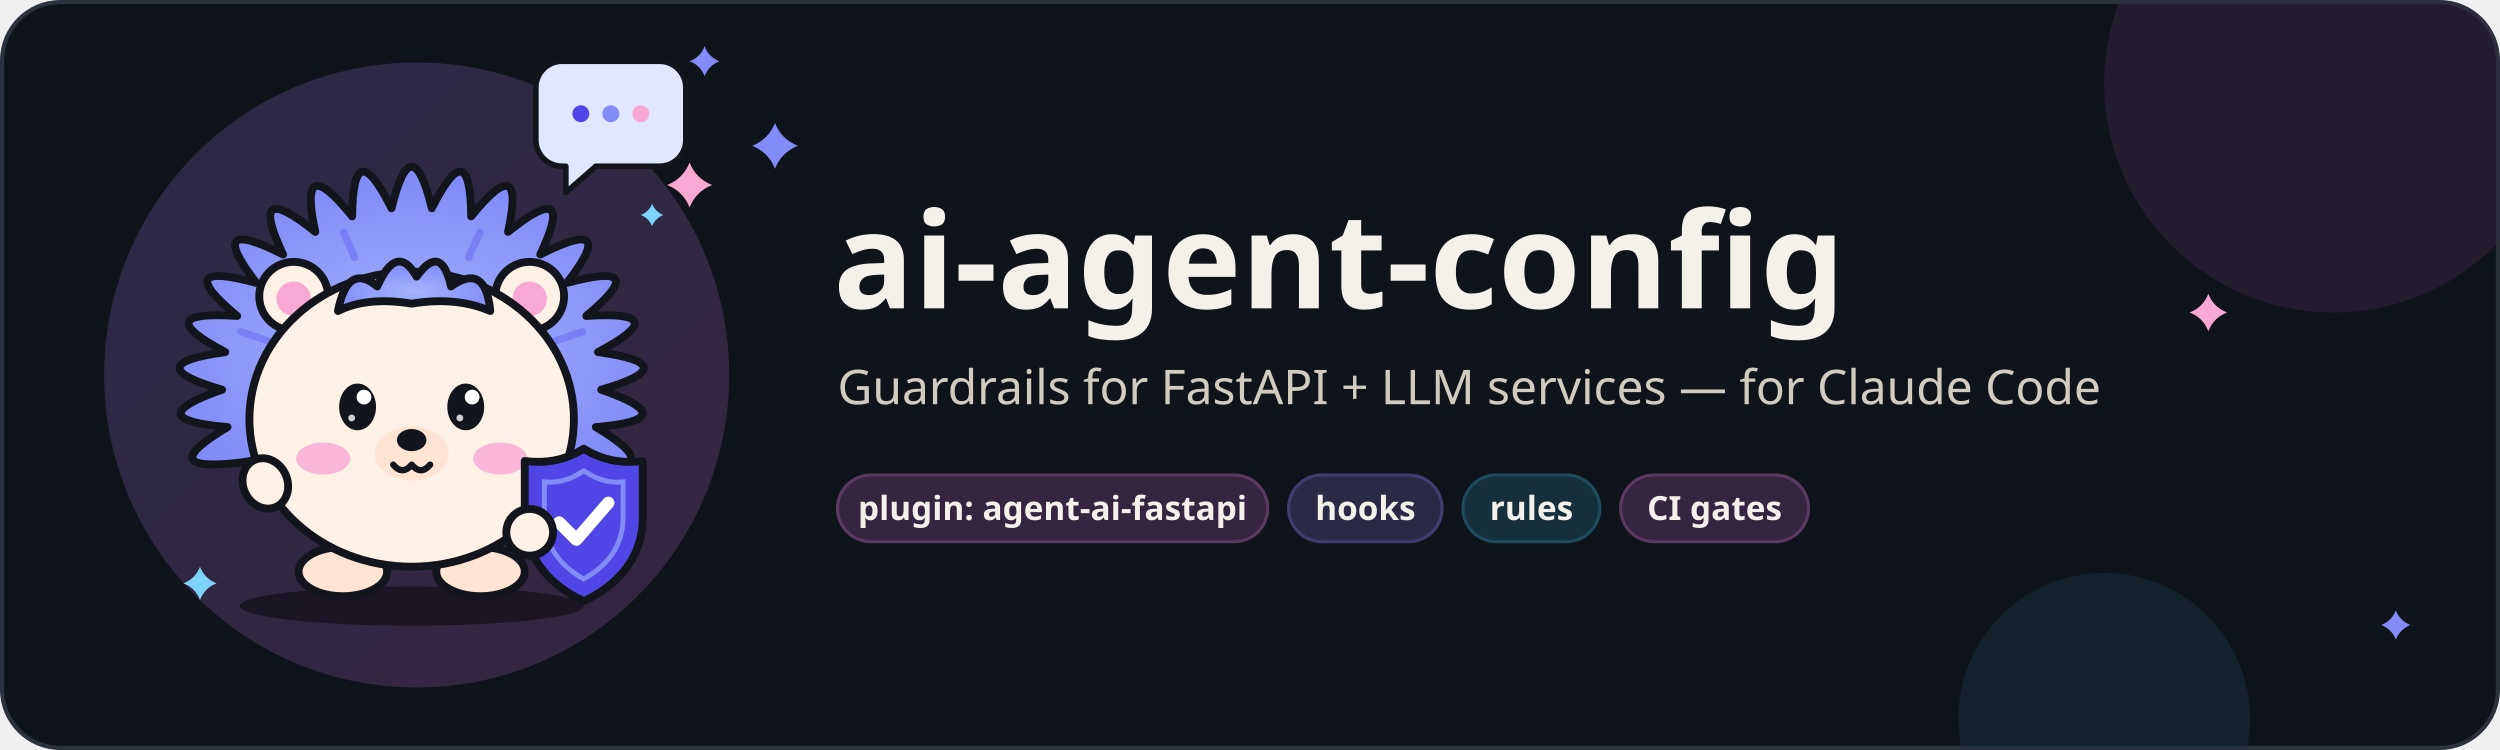
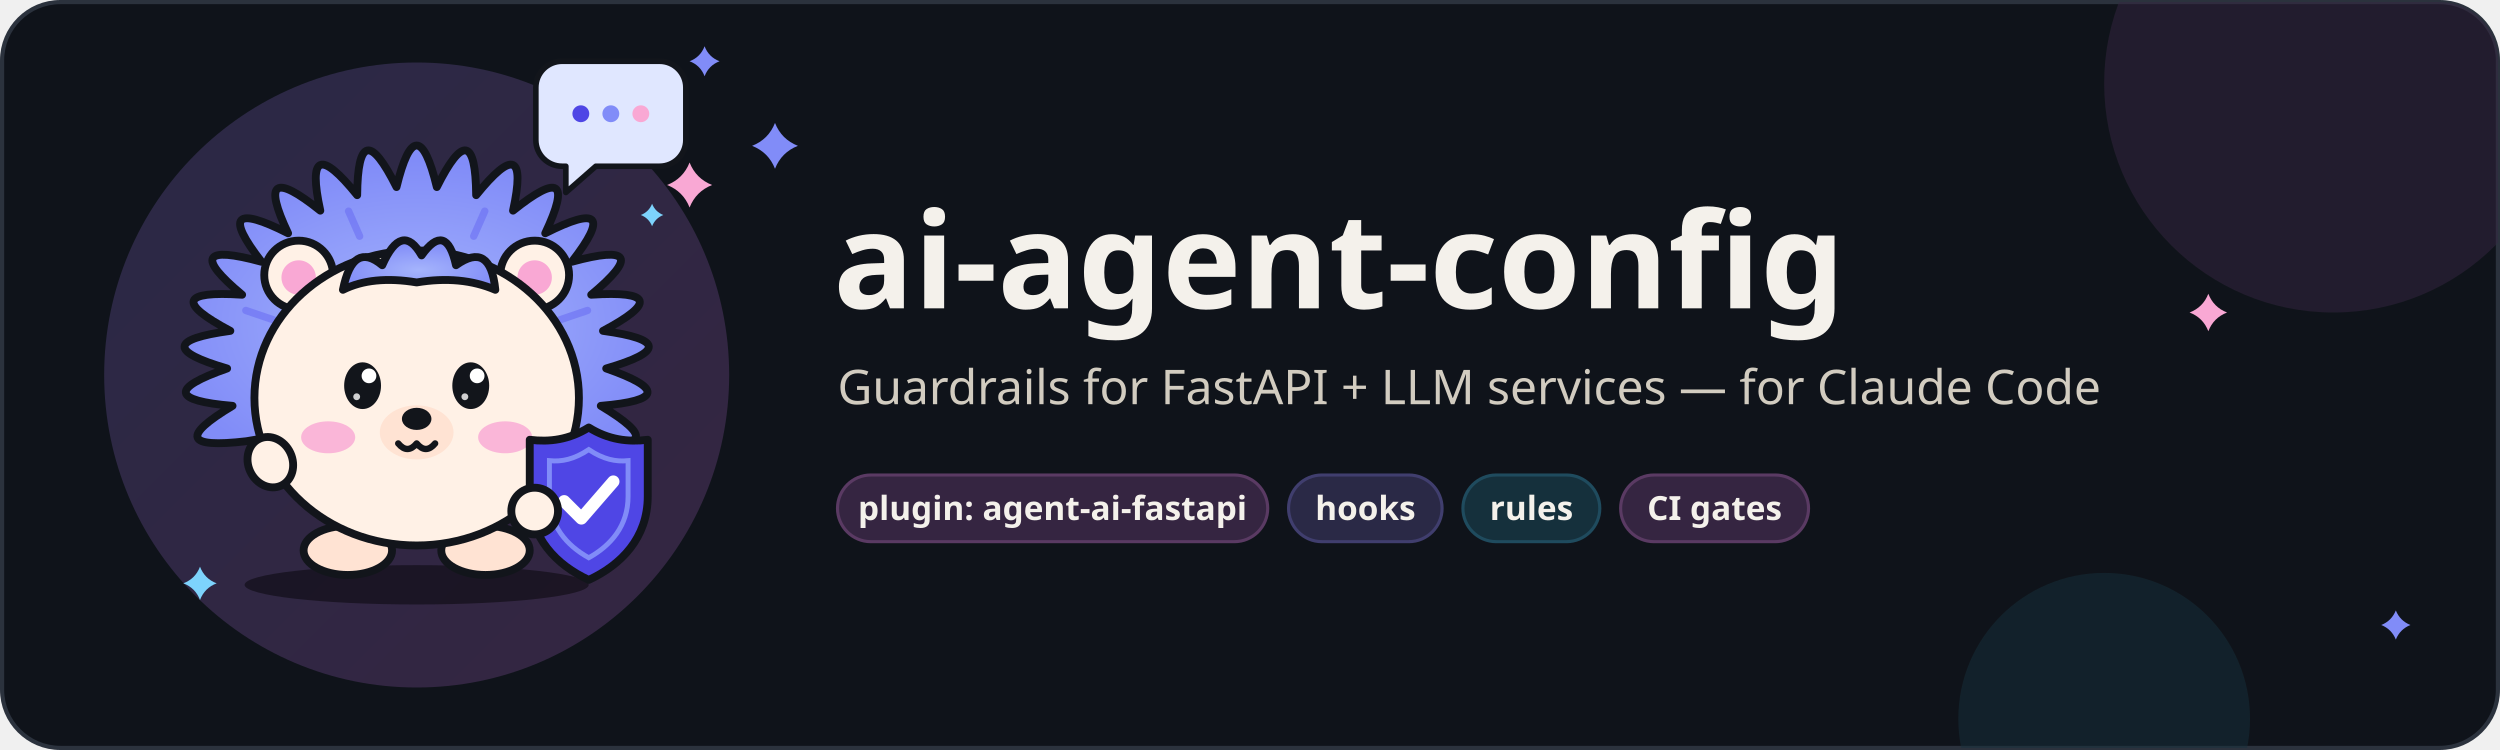
<svg xmlns="http://www.w3.org/2000/svg" viewBox="0 0 1200 360" role="img" aria-labelledby="t d">
  <defs>
    <style>.s{font-family:'Plus Jakarta Sans', system-ui, sans-serif}.m{font-family:ui-monospace, 'SF Mono', Menlo, Consolas, monospace;font-variant-ligatures:none}.eye,.tw,.blob{transform-box:fill-box;transform-origin:50% 50%}.eye{animation:blink 4.6s ease-in-out infinite}@keyframes blink{0%,93%,96%,100%{transform:scaleY(1)}94%,95%{transform:scaleY(.1)}}.glint{animation:glint 4.6s ease-in-out infinite}@keyframes glint{0%,93%,96%,100%{opacity:1}93.6%,95.4%{opacity:0}}.tw{animation:twinkle 6s ease-in-out infinite}.tw1{animation-delay:.6s}.tw2{animation-delay:2.1s}.tw3{animation-delay:3.6s}.tw4{animation-delay:5.1s}.tw5{animation-delay:1.35s}.tw6{animation-delay:2.85s}.tw7{animation-delay:4.35s}@keyframes twinkle{0%,32%,100%{transform:scale(1);opacity:1}10%{transform:scale(.85);opacity:.6}22%{transform:scale(1.1);opacity:1}}.blob{animation:drift-a 9s ease-in-out infinite}.blob2{animation-name:drift-b}.blob3{animation-name:drift-c}@keyframes drift-a{0%,100%{transform:translate(0,0)}50%{transform:translate(2px,-2px)}}@keyframes drift-b{0%,100%{transform:translate(0,0)}50%{transform:translate(-2.5px,2px)}}@keyframes drift-c{0%,100%{transform:translate(0,0)}50%{transform:translate(2px,-1.5px)}}@media (prefers-reduced-motion:reduce){*,*::before,*::after{animation:none!important}}</style>
    <filter id="sh" x="-10%" y="-10%" width="120%" height="140%">
      <feDropShadow dx="0" dy="4" stdDeviation="6" flood-color="#000000" flood-opacity="0.5" />
    </filter>
  </defs>
  <clipPath id="cc">
    <rect x="1" y="1" width="1198" height="358" rx="28" />
  </clipPath>
  <rect x="1" y="1" width="1198" height="358" rx="28" fill="#0f131a" stroke="#2b323d" stroke-width="2" />
  <linearGradient id="ga" x1="0" y1="0" x2="1" y2="1">
    <stop offset="0" stop-color="#2a2946" />
    <stop offset="1" stop-color="#352541" />
  </linearGradient>
  <g clip-path="url(#cc)">
    <g class="blob">
      <circle cx="200" cy="180" r="150" fill="url(#ga)" />
    </g>
    <g class="blob blob2">
      <circle cx="1120" cy="40" r="110" fill="#352541" opacity="0.5" />
    </g>
    <g class="blob blob3">
      <circle cx="1010" cy="345" r="70" fill="#15303c" opacity="0.5" />
    </g>
  </g>
  <g class="tw tw1">
    <path d="M372,59Q375.1,66.9 383,70Q375.1,73.1 372,81Q368.9,73.1 361,70Q368.9,66.9 372,59Z" fill="#818cf8" opacity="1" />
  </g>
  <g class="tw tw2">
    <path d="M1060,141Q1062.5,147.5 1069,150Q1062.5,152.5 1060,159Q1057.5,152.5 1051,150Q1057.5,147.5 1060,141Z" fill="#f9a8d4" opacity="1" />
  </g>
  <g class="tw tw3">
    <path d="M96,272Q98.2,277.8 104,280Q98.2,282.2 96,288Q93.8,282.2 88,280Q93.8,277.8 96,272Z" fill="#7dd3fc" opacity="1" />
  </g>
  <g class="tw tw4">
    <path d="M1150,293Q1152,298 1157,300Q1152,302 1150,307Q1148,302 1143,300Q1148,298 1150,293Z" fill="#818cf8" opacity="1" />
  </g>
-   <g transform="translate(67.8 54.9) scale(1.18)">
+   <g transform="translate(70.2 44.71) scale(1.18)">
    <defs>
      <radialGradient id="mg" cx="50%" cy="60%" r="55%">
        <stop offset="0" stop-color="#a5b4fc" />
        <stop offset="1" stop-color="#818cf8" />
      </radialGradient>
    </defs>
    <ellipse cx="110" cy="200" rx="70" ry="8" fill="#000000" opacity="0.45" />
    <path d="M110,130L40.7,141.6Q3.9,145.9 35.1,127.2Q-1.8,124.1 32.9,112Q-2.4,101.7 34.2,96.7Q2,79.6 39,82Q11.3,58.9 46.9,68.6Q25.1,40.5 57.7,57Q42.7,25.3 70.8,47.8Q63.4,13.8 85.8,41.5Q86.1,6.8 101.8,38.2Q110,4.4 118.2,38.2Q133.9,6.8 134.2,41.5Q156.6,13.8 149.2,47.8Q177.3,25.3 162.3,57Q194.9,40.5 173.1,68.6Q208.7,58.9 181,82Q218,79.6 185.8,96.7Q222.4,101.7 187.1,112Q221.8,124.1 184.9,127.2Q216.1,145.9 179.3,141.6Z" fill="url(#mg)" stroke="#12151b" stroke-width="3.2" stroke-linejoin="round" stroke-linecap="round" />
    <path d="M51.7,92.2L40.5,88.4" stroke="#6366f1" stroke-width="3" stroke-linecap="round" opacity=".5" />
    <path d="M65.4,71.7L56.8,64.1" stroke="#6366f1" stroke-width="3" stroke-linecap="round" opacity=".5" />
    <path d="M86.8,58.2L82.3,48" stroke="#6366f1" stroke-width="3" stroke-linecap="round" opacity=".5" />
    <path d="M133.2,58.2L137.7,48" stroke="#6366f1" stroke-width="3" stroke-linecap="round" opacity=".5" />
    <path d="M154.6,71.7L163.2,64.1" stroke="#6366f1" stroke-width="3" stroke-linecap="round" opacity=".5" />
    <path d="M168.3,92.2L179.5,88.4" stroke="#6366f1" stroke-width="3" stroke-linecap="round" opacity=".5" />
    <circle cx="62" cy="74" r="14" fill="#fff1e6" stroke="#12151b" stroke-width="3.2" stroke-linejoin="round" stroke-linecap="round" />
    <circle cx="62" cy="75" r="7" fill="#f9a8d4" />
    <circle cx="158" cy="74" r="14" fill="#fff1e6" stroke="#12151b" stroke-width="3.2" stroke-linejoin="round" stroke-linecap="round" />
    <circle cx="158" cy="75" r="7" fill="#f9a8d4" />
    <ellipse cx="82" cy="186" rx="18" ry="10" fill="#ffe3d3" stroke="#12151b" stroke-width="3.2" stroke-linejoin="round" stroke-linecap="round" />
    <ellipse cx="138" cy="186" rx="18" ry="10" fill="#ffe3d3" stroke="#12151b" stroke-width="3.2" stroke-linejoin="round" stroke-linecap="round" />
    <ellipse cx="110" cy="124" rx="66" ry="60" fill="#fff1e6" stroke="#12151b" stroke-width="3.2" stroke-linejoin="round" stroke-linecap="round" />
    <path d="M80,80Q84,60 96,70Q104,52 112,66Q122,52 126,70Q140,60 142,80Q128,74 110,77Q92,74 80,80Z" fill="url(#mg)" stroke="#12151b" stroke-width="3.2" stroke-linejoin="round" stroke-linecap="round" />
    <ellipse cx="74" cy="140" rx="11" ry="6.5" fill="#f9a8d4" opacity=".8" />
    <ellipse cx="146" cy="140" rx="11" ry="6.5" fill="#f9a8d4" opacity=".8" />
    <g class="eye">
      <ellipse cx="88" cy="119" rx="7.5" ry="9.5" fill="#12151b" />
      <g class="glint">
        <circle cx="90.6" cy="115" r="3" fill="#ffffff" />
        <circle cx="85.6" cy="123.5" r="1.4" fill="#ffffff" opacity=".8" />
      </g>
    </g>
    <g class="eye">
      <ellipse cx="132" cy="119" rx="7.5" ry="9.5" fill="#12151b" />
      <g class="glint">
        <circle cx="134.6" cy="115" r="3" fill="#ffffff" />
        <circle cx="129.6" cy="123.5" r="1.4" fill="#ffffff" opacity=".8" />
      </g>
    </g>
    <ellipse cx="110" cy="138" rx="15" ry="11" fill="#ffe3d3" />
    <ellipse cx="110" cy="132.5" rx="6" ry="4.5" fill="#12151b" />
    <path d="M102.5,142.5q3.75,4.5 7.5,0q3.75,4.5 7.5,0" fill="none" stroke="#12151b" stroke-width="2.6" stroke-linecap="round" stroke-linejoin="round" />
    <ellipse cx="50" cy="152" rx="9" ry="10.5" fill="#fff1e6" stroke="#12151b" stroke-width="3.2" stroke-linejoin="round" stroke-linecap="round" transform="rotate(-25 46 150)" />
    <path d="M180,136C188,141 196,142 204,141L204,164C204,181 193,192 180,198C167,192 156,181 156,164L156,141C164,142 172,141 180,136Z" fill="#4f46e5" stroke="#12151b" stroke-width="3.2" stroke-linejoin="round" stroke-linecap="round" />
    <path d="M180,145C186,149 191,150 196,149.5L196,164C196,176 189,184 180,189C171,184 164,176 164,164L164,149.5C169,150 174,149 180,145Z" fill="none" stroke="#818cf8" stroke-width="2" />
    <path d="M170,166l7,7l13,-15" fill="none" stroke="#ffffff" stroke-width="5" stroke-linecap="round" stroke-linejoin="round" />
    <circle cx="158" cy="170" r="9.5" fill="#fff1e6" stroke="#12151b" stroke-width="3.2" stroke-linejoin="round" stroke-linecap="round" />
  </g>
  <g transform="translate(250 24) scale(0.9)">
    <path d="M8,20a14,14 0 0 1 14,-14h52a14,14 0 0 1 14,14v28a14,14 0 0 1 -14,14h-34l-16,14v-14h-2a14,14 0 0 1 -14,-14z" fill="#e0e7ff" stroke="#12151b" stroke-width="3" stroke-linejoin="round" />
    <circle cx="32" cy="34" r="4.5" fill="#4f46e5" />
    <circle cx="48" cy="34" r="4.5" fill="#818cf8" />
    <circle cx="64" cy="34" r="4.5" fill="#f9a8d4" />
    <g class="tw tw5">
      <path d="M90,60Q93.4,68.6 102,72Q93.4,75.4 90,84Q86.6,75.4 78,72Q86.6,68.6 90,60Z" fill="#f9a8d4" opacity="1" />
    </g>
    <g class="tw tw6">
      <path d="M98,-2Q100.2,3.8 106,6Q100.2,8.2 98,14Q95.8,8.2 90,6Q95.8,3.8 98,-2Z" fill="#818cf8" opacity="1" />
    </g>
    <g class="tw tw7">
      <path d="M70,82Q71.7,86.3 76,88Q71.7,89.7 70,94Q68.3,89.7 64,88Q68.3,86.3 70,82Z" fill="#7dd3fc" opacity="1" />
    </g>
  </g>
  <text class="s" x="400" y="148" font-size="64" font-weight="800" fill="#f4f1eb">ai-agent-config</text>
  <text class="s" x="402" y="194" font-size="23" font-weight="500" fill="#d2ccc0">Guardrails for FastAPI + LLM services — for Claude Code</text>
  <rect x="402" y="228" width="206.5" height="32" rx="16.0" fill="#352541" stroke="#5a3a63" stroke-width="1.5" />
  <text class="s" x="505.2" y="249.6" font-size="16" font-weight="600" fill="#f4f1eb" text-anchor="middle">plugin: agent-ai-fastapi</text>
  <rect x="618.5" y="228" width="73.7" height="32" rx="16.0" fill="#2a2946" stroke="#403e6e" stroke-width="1.5" />
  <text class="s" x="655.4" y="249.6" font-size="16" font-weight="600" fill="#f4f1eb" text-anchor="middle">hooks</text>
  <rect x="702.2" y="228" width="65.7" height="32" rx="16.0" fill="#15303c" stroke="#1f4b5e" stroke-width="1.5" />
  <text class="s" x="735.1" y="249.6" font-size="16" font-weight="600" fill="#f4f1eb" text-anchor="middle">rules</text>
  <rect x="777.9" y="228" width="90.2" height="32" rx="16.0" fill="#352541" stroke="#5a3a63" stroke-width="1.5" />
  <text class="s" x="823.0" y="249.6" font-size="16" font-weight="600" fill="#f4f1eb" text-anchor="middle">CI gates</text>
</svg>
